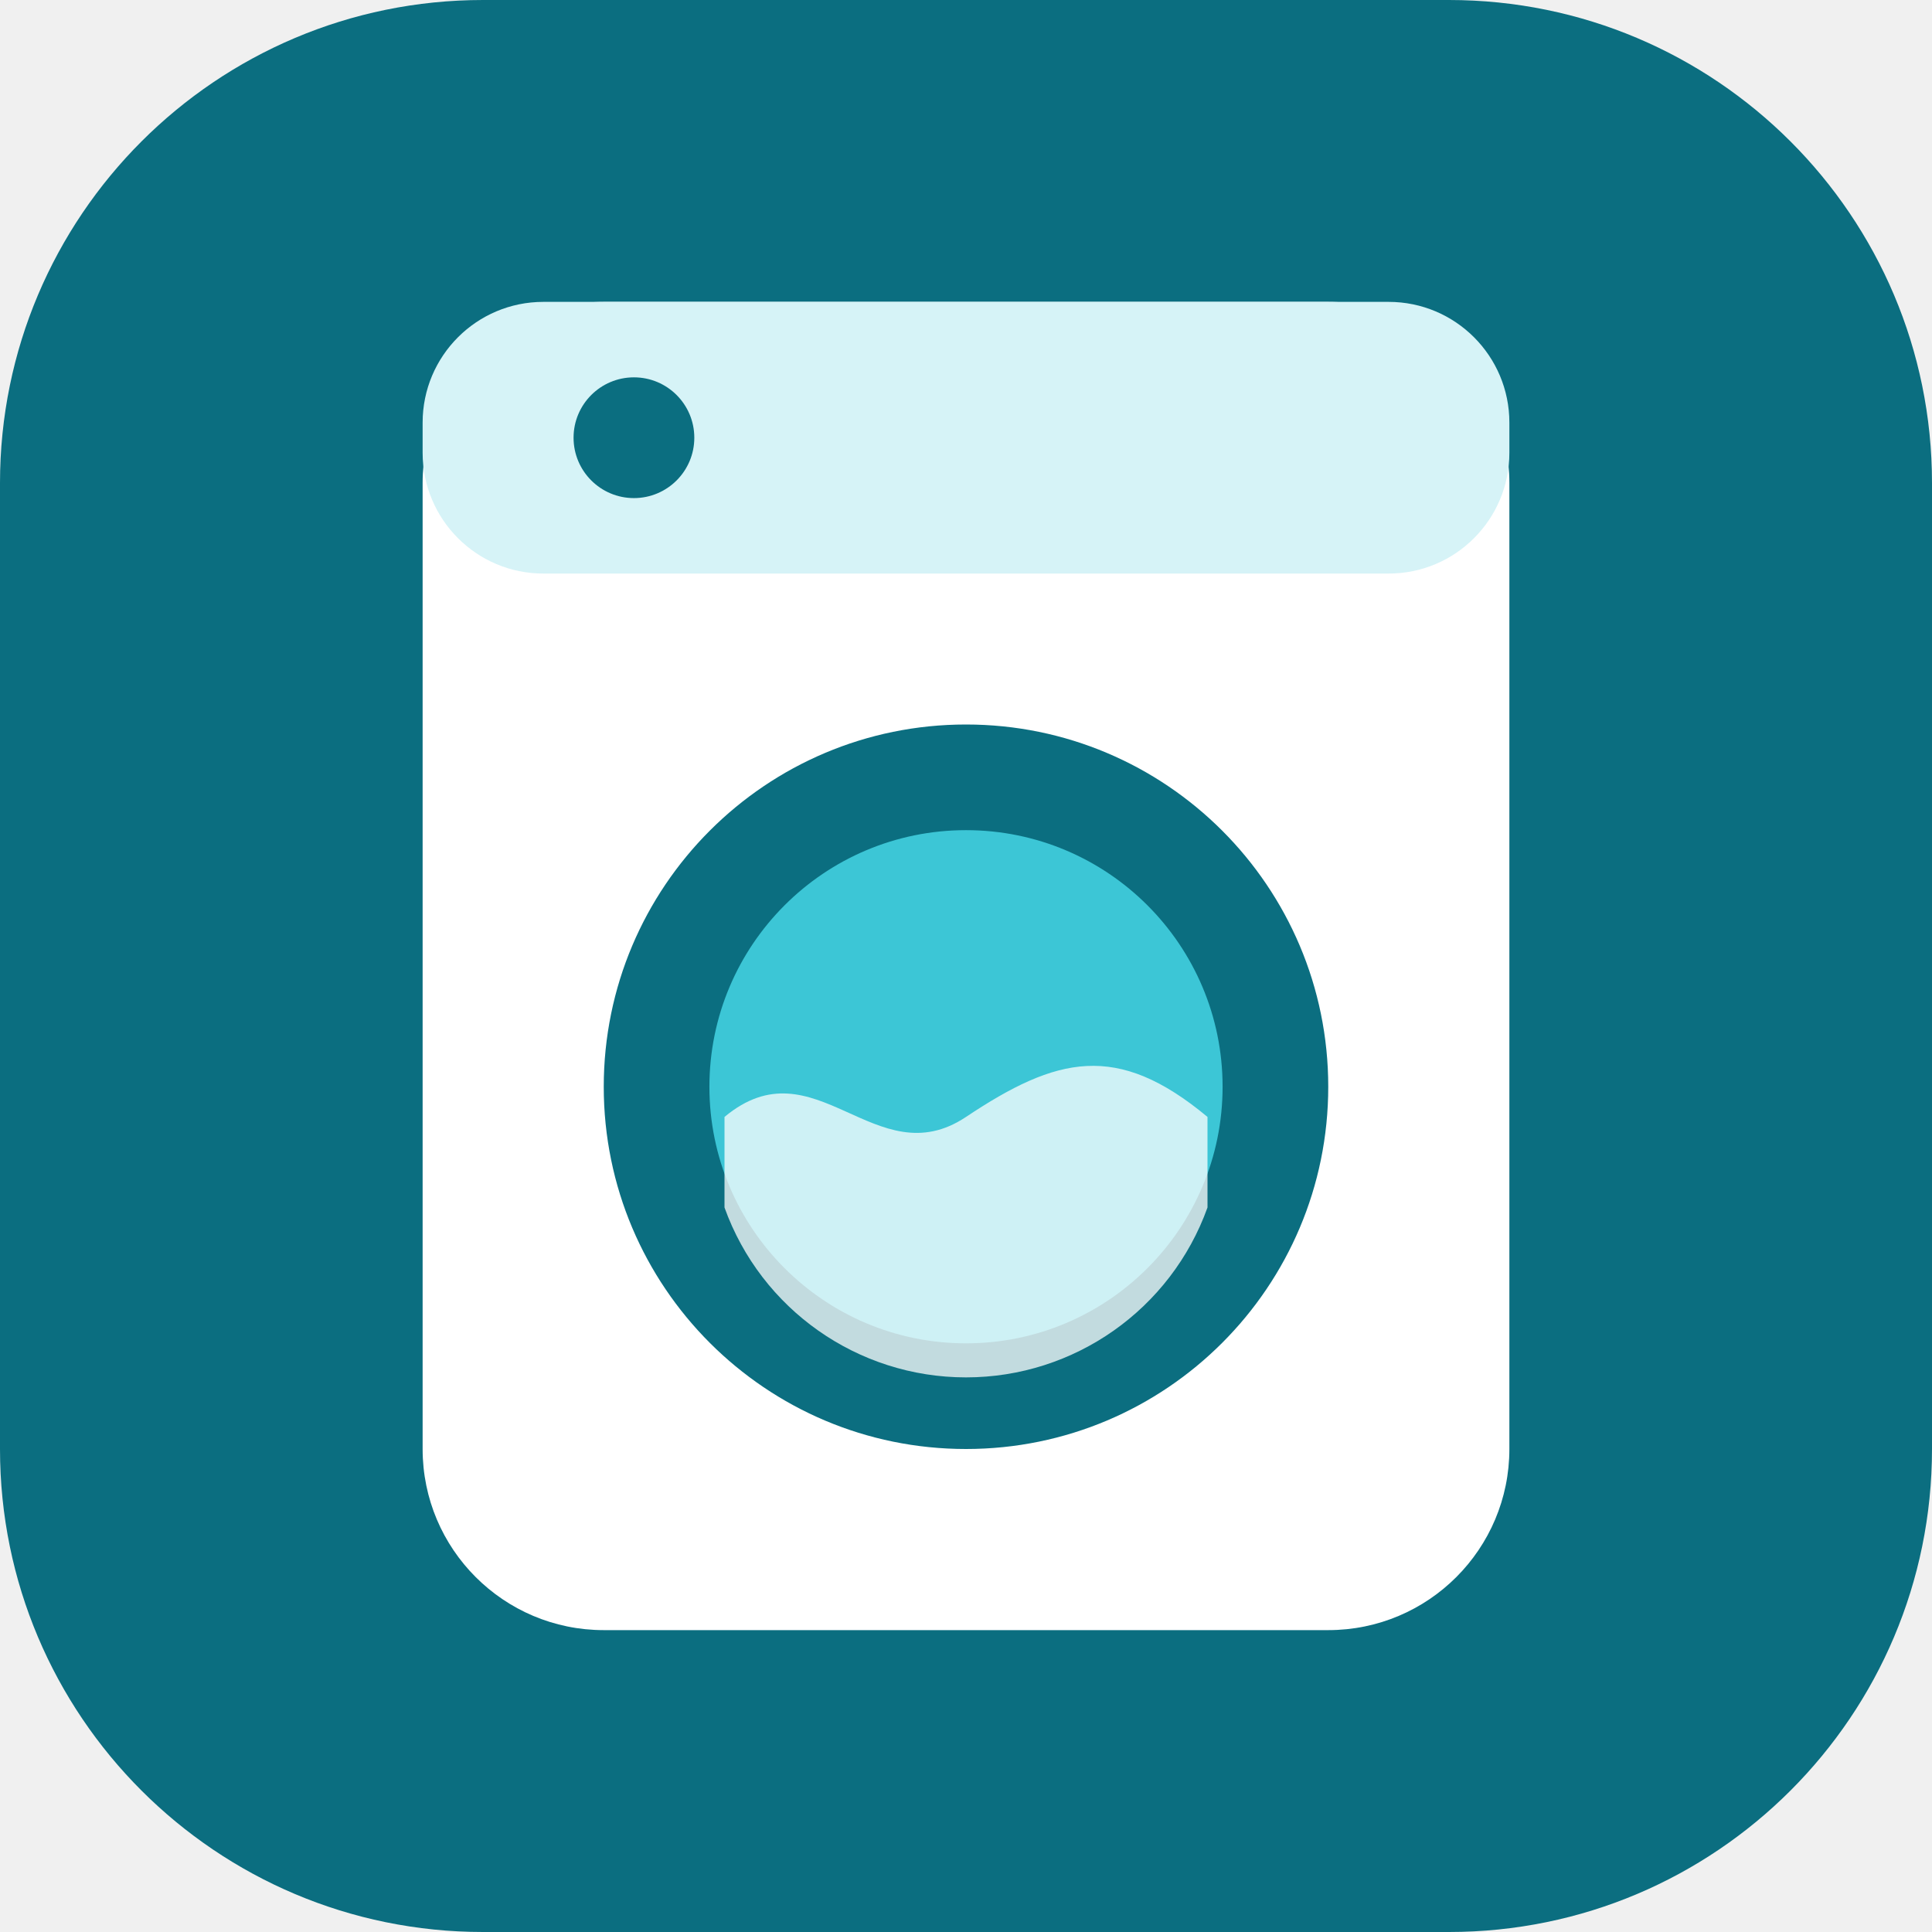
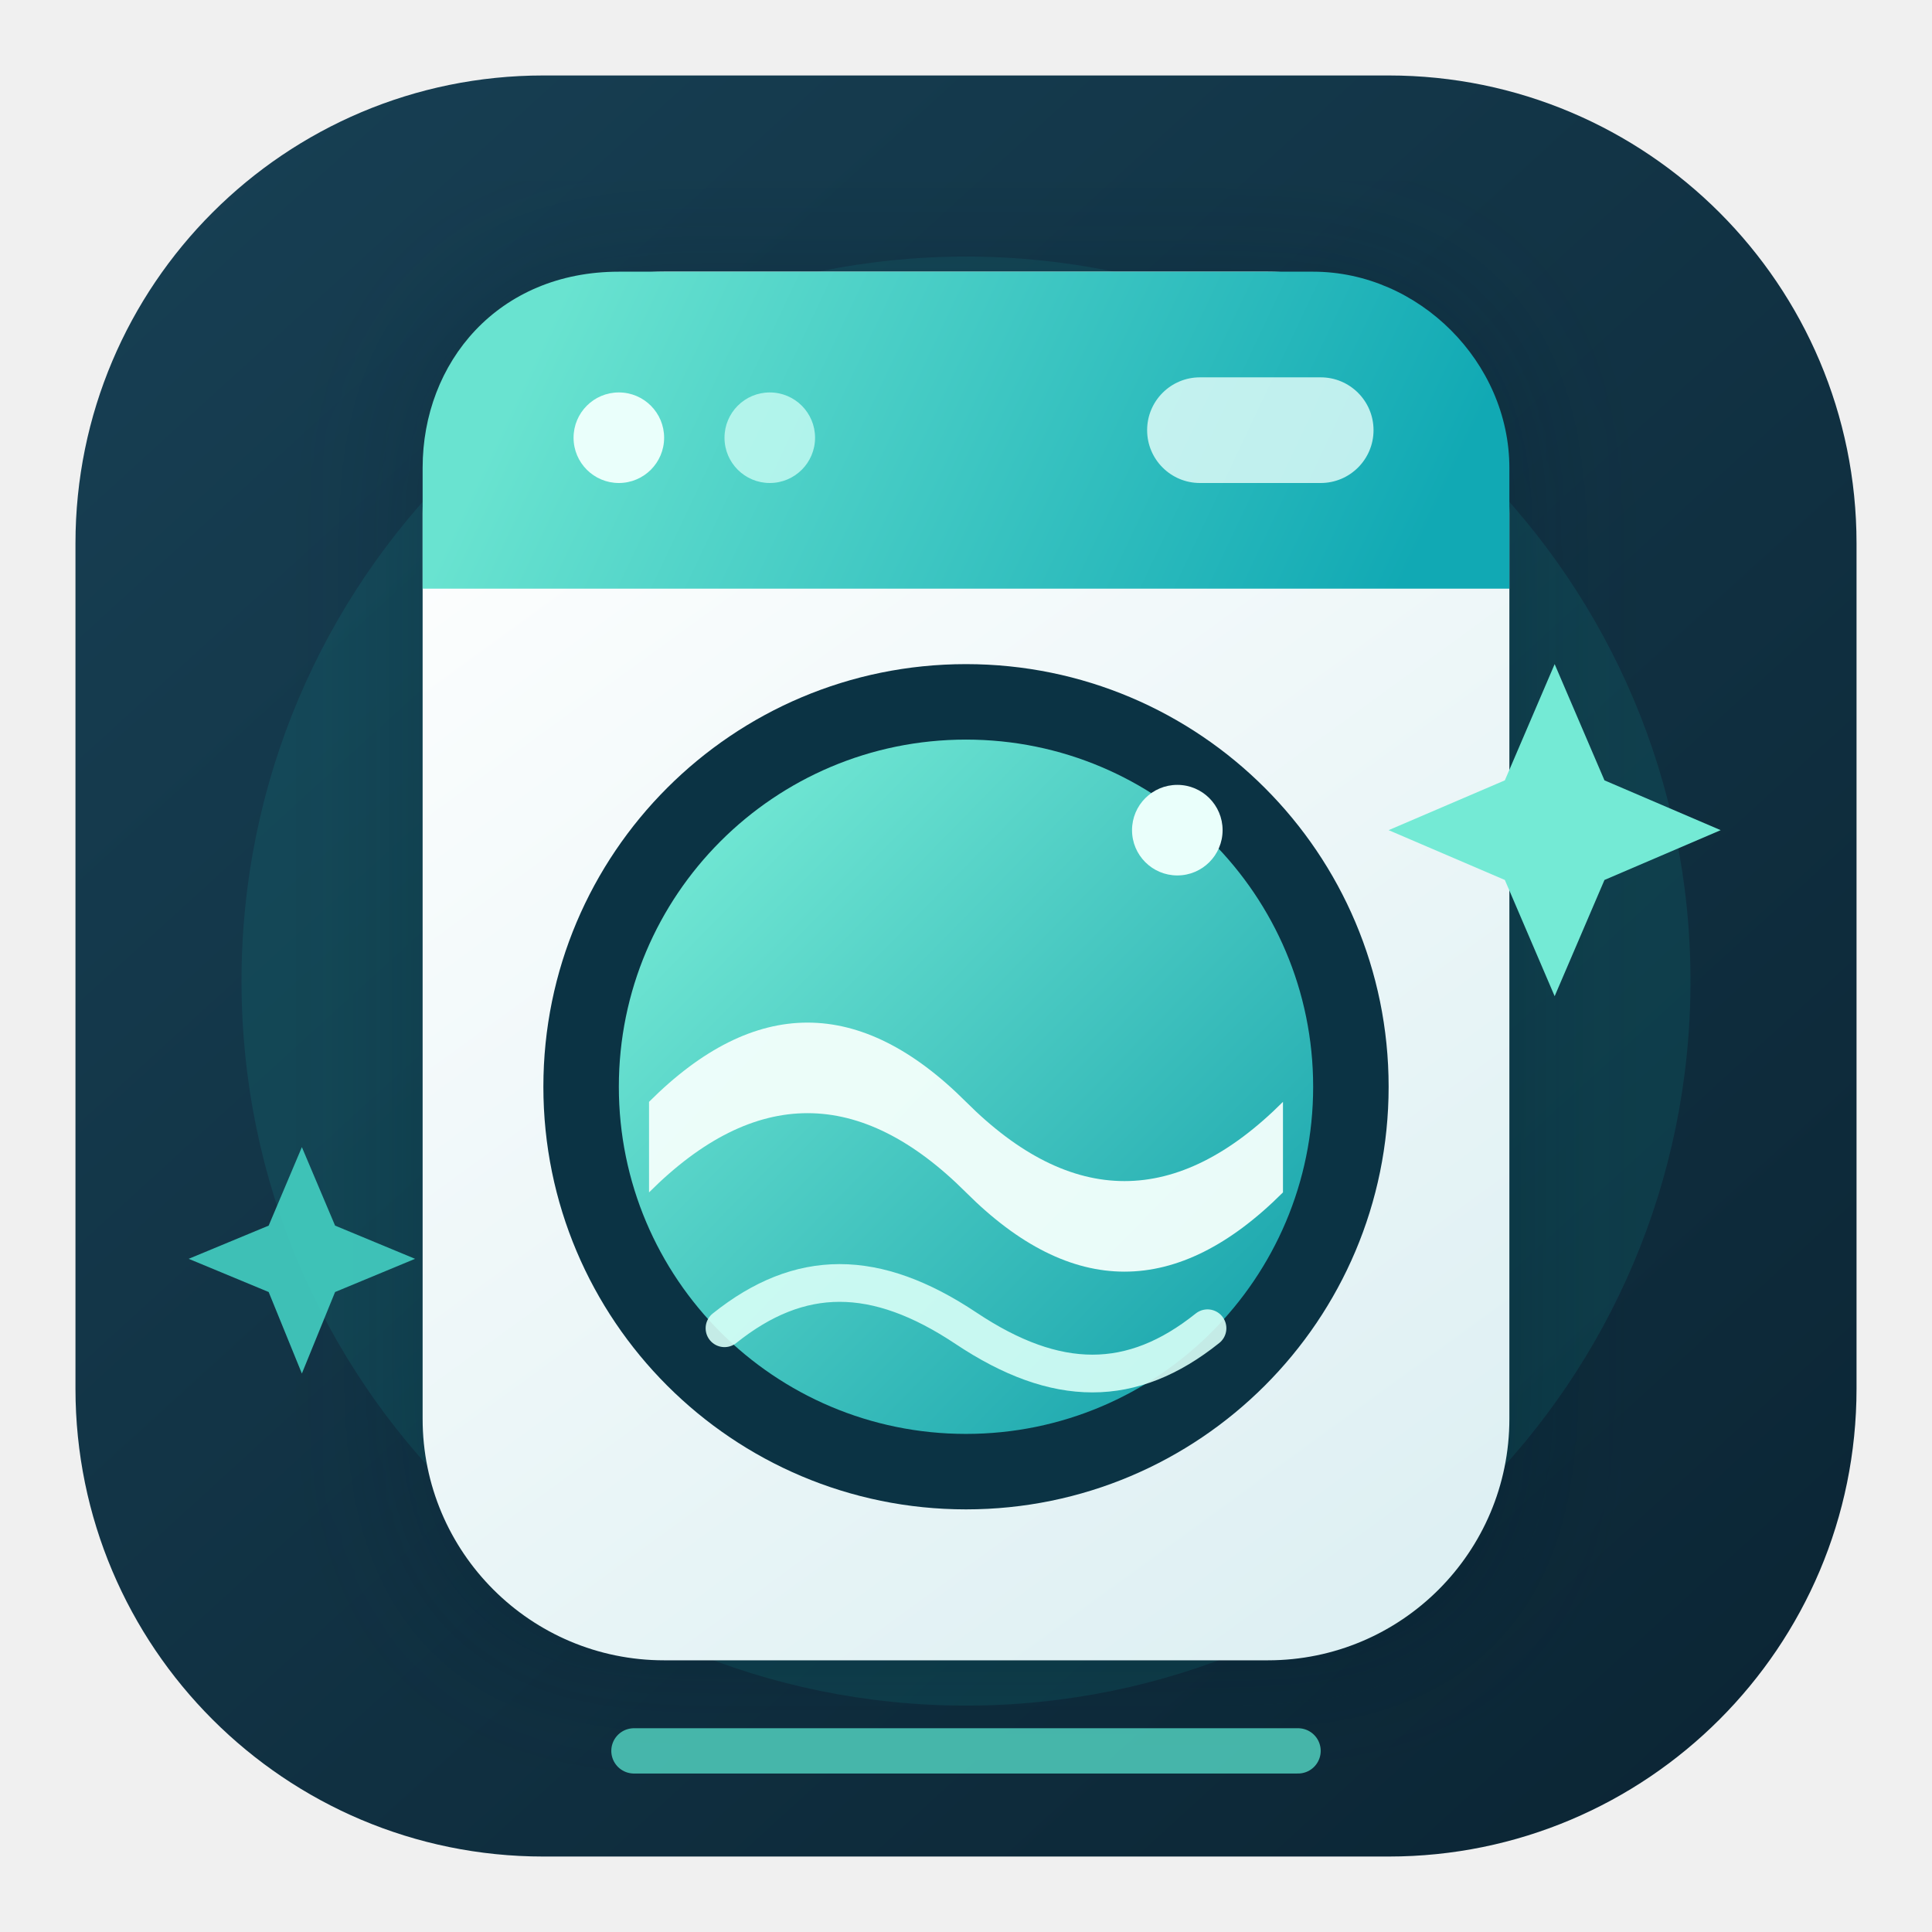
- <svg xmlns="http://www.w3.org/2000/svg" viewBox="0 0 64 64">
-   <rect width="64" height="64" rx="16" fill="#0b6e80" />
-   <rect x="14" y="10" width="36" height="44" rx="6" fill="#fff" />
-   <rect x="14" y="10" width="36" height="9" rx="4" fill="#d6f3f7" />
-   <circle cx="21" cy="14.5" r="2" fill="#0b6e80" />
-   <circle cx="32" cy="36" r="12" fill="#0b6e80" />
-   <circle cx="32" cy="36" r="8.5" fill="#3cc6d6" />
-   <path d="M24 37c3-2.5 5 2 8 0s5-2.5 8 0v3a8.5 8.5 0 0 1-16 0z" fill="#fff" opacity=".75" />
+ <svg xmlns="http://www.w3.org/2000/svg" viewBox="0 0 128 128" role="img" aria-labelledby="title desc">
+   <defs>
+     <linearGradient id="bg" x1="12" y1="8" x2="116" y2="122" gradientUnits="userSpaceOnUse">
+       <stop stop-color="#173f53" />
+       <stop offset="1" stop-color="#0b2534" />
+     </linearGradient>
+     <linearGradient id="body" x1="32" y1="22" x2="96" y2="110" gradientUnits="userSpaceOnUse">
+       <stop stop-color="#fff" />
+       <stop offset="1" stop-color="#dceff2" />
+     </linearGradient>
+     <linearGradient id="water" x1="42" y1="56" x2="88" y2="101" gradientUnits="userSpaceOnUse">
+       <stop stop-color="#75ead5" />
+       <stop offset="1" stop-color="#0797a5" />
+     </linearGradient>
+     <linearGradient id="shine" x1="37" y1="20" x2="90" y2="45" gradientUnits="userSpaceOnUse">
+       <stop stop-color="#69e3d0" />
+       <stop offset="1" stop-color="#11a9b4" />
+     </linearGradient>
+     <filter id="shadow" x="15" y="12" width="98" height="108" color-interpolation-filters="sRGB" filterUnits="userSpaceOnUse">
+       <feGaussianBlur stdDeviation="5" />
+     </filter>
+   </defs>
+   <rect x="5" y="5" width="118" height="118" rx="31" fill="url(#bg)" />
+   <circle cx="64" cy="65" r="48" fill="#12b8b2" opacity=".12" />
+   <path d="M29 31c0-7 5-12 12-12h46c7 0 12 5 12 12v66c0 7-5 12-12 12H41c-7 0-12-5-12-12V31Z" fill="#031b29" opacity=".3" filter="url(#shadow)" />
+   <rect x="28" y="18" width="72" height="92" rx="16" fill="url(#body)" />
+   <path d="M28 34V31c0-7 5-13 13-13h46c7 0 13 6 13 13v8H28v-5Z" fill="url(#shine)" />
+   <circle cx="41" cy="29" r="3" fill="#eafffb" />
+   <circle cx="51" cy="29" r="3" fill="#d1fff7" opacity=".75" />
+   <rect x="76" y="25" width="15" height="7" rx="3.5" fill="#e8fffb" opacity=".8" />
+   <circle cx="64" cy="72" r="28" fill="#0b3344" />
+   <circle cx="64" cy="72" r="23" fill="url(#water)" />
+   <path d="M43 73c7-7 14-7 21 0s14 7 21 0v6c-7 7-14 7-21 0s-14-7-21 0v-6Z" fill="#f3fffc" opacity=".95" />
+   <path d="M48 88c5-4 10-4 16 0s11 4 16 0" fill="none" stroke="#d8fff7" stroke-width="2.5" stroke-linecap="round" opacity=".9" />
+   <circle cx="78" cy="55" r="3" fill="#eafffb" />
+   <path d="M103 44l3.3 7.7L114 55l-7.7 3.3L103 66l-3.3-7.7L92 55l7.7-3.3L103 44Z" fill="#74ead5" />
+   <path d="M20 76l2.2 5.2 5.3 2.2-5.3 2.2L20 91l-2.2-5.4-5.3-2.2 5.3-2.2L20 76Z" fill="#42cfc2" opacity=".9" />
+   <path d="M42 116h44" stroke="#54d8c6" stroke-width="3" stroke-linecap="round" opacity=".8" />
</svg>
